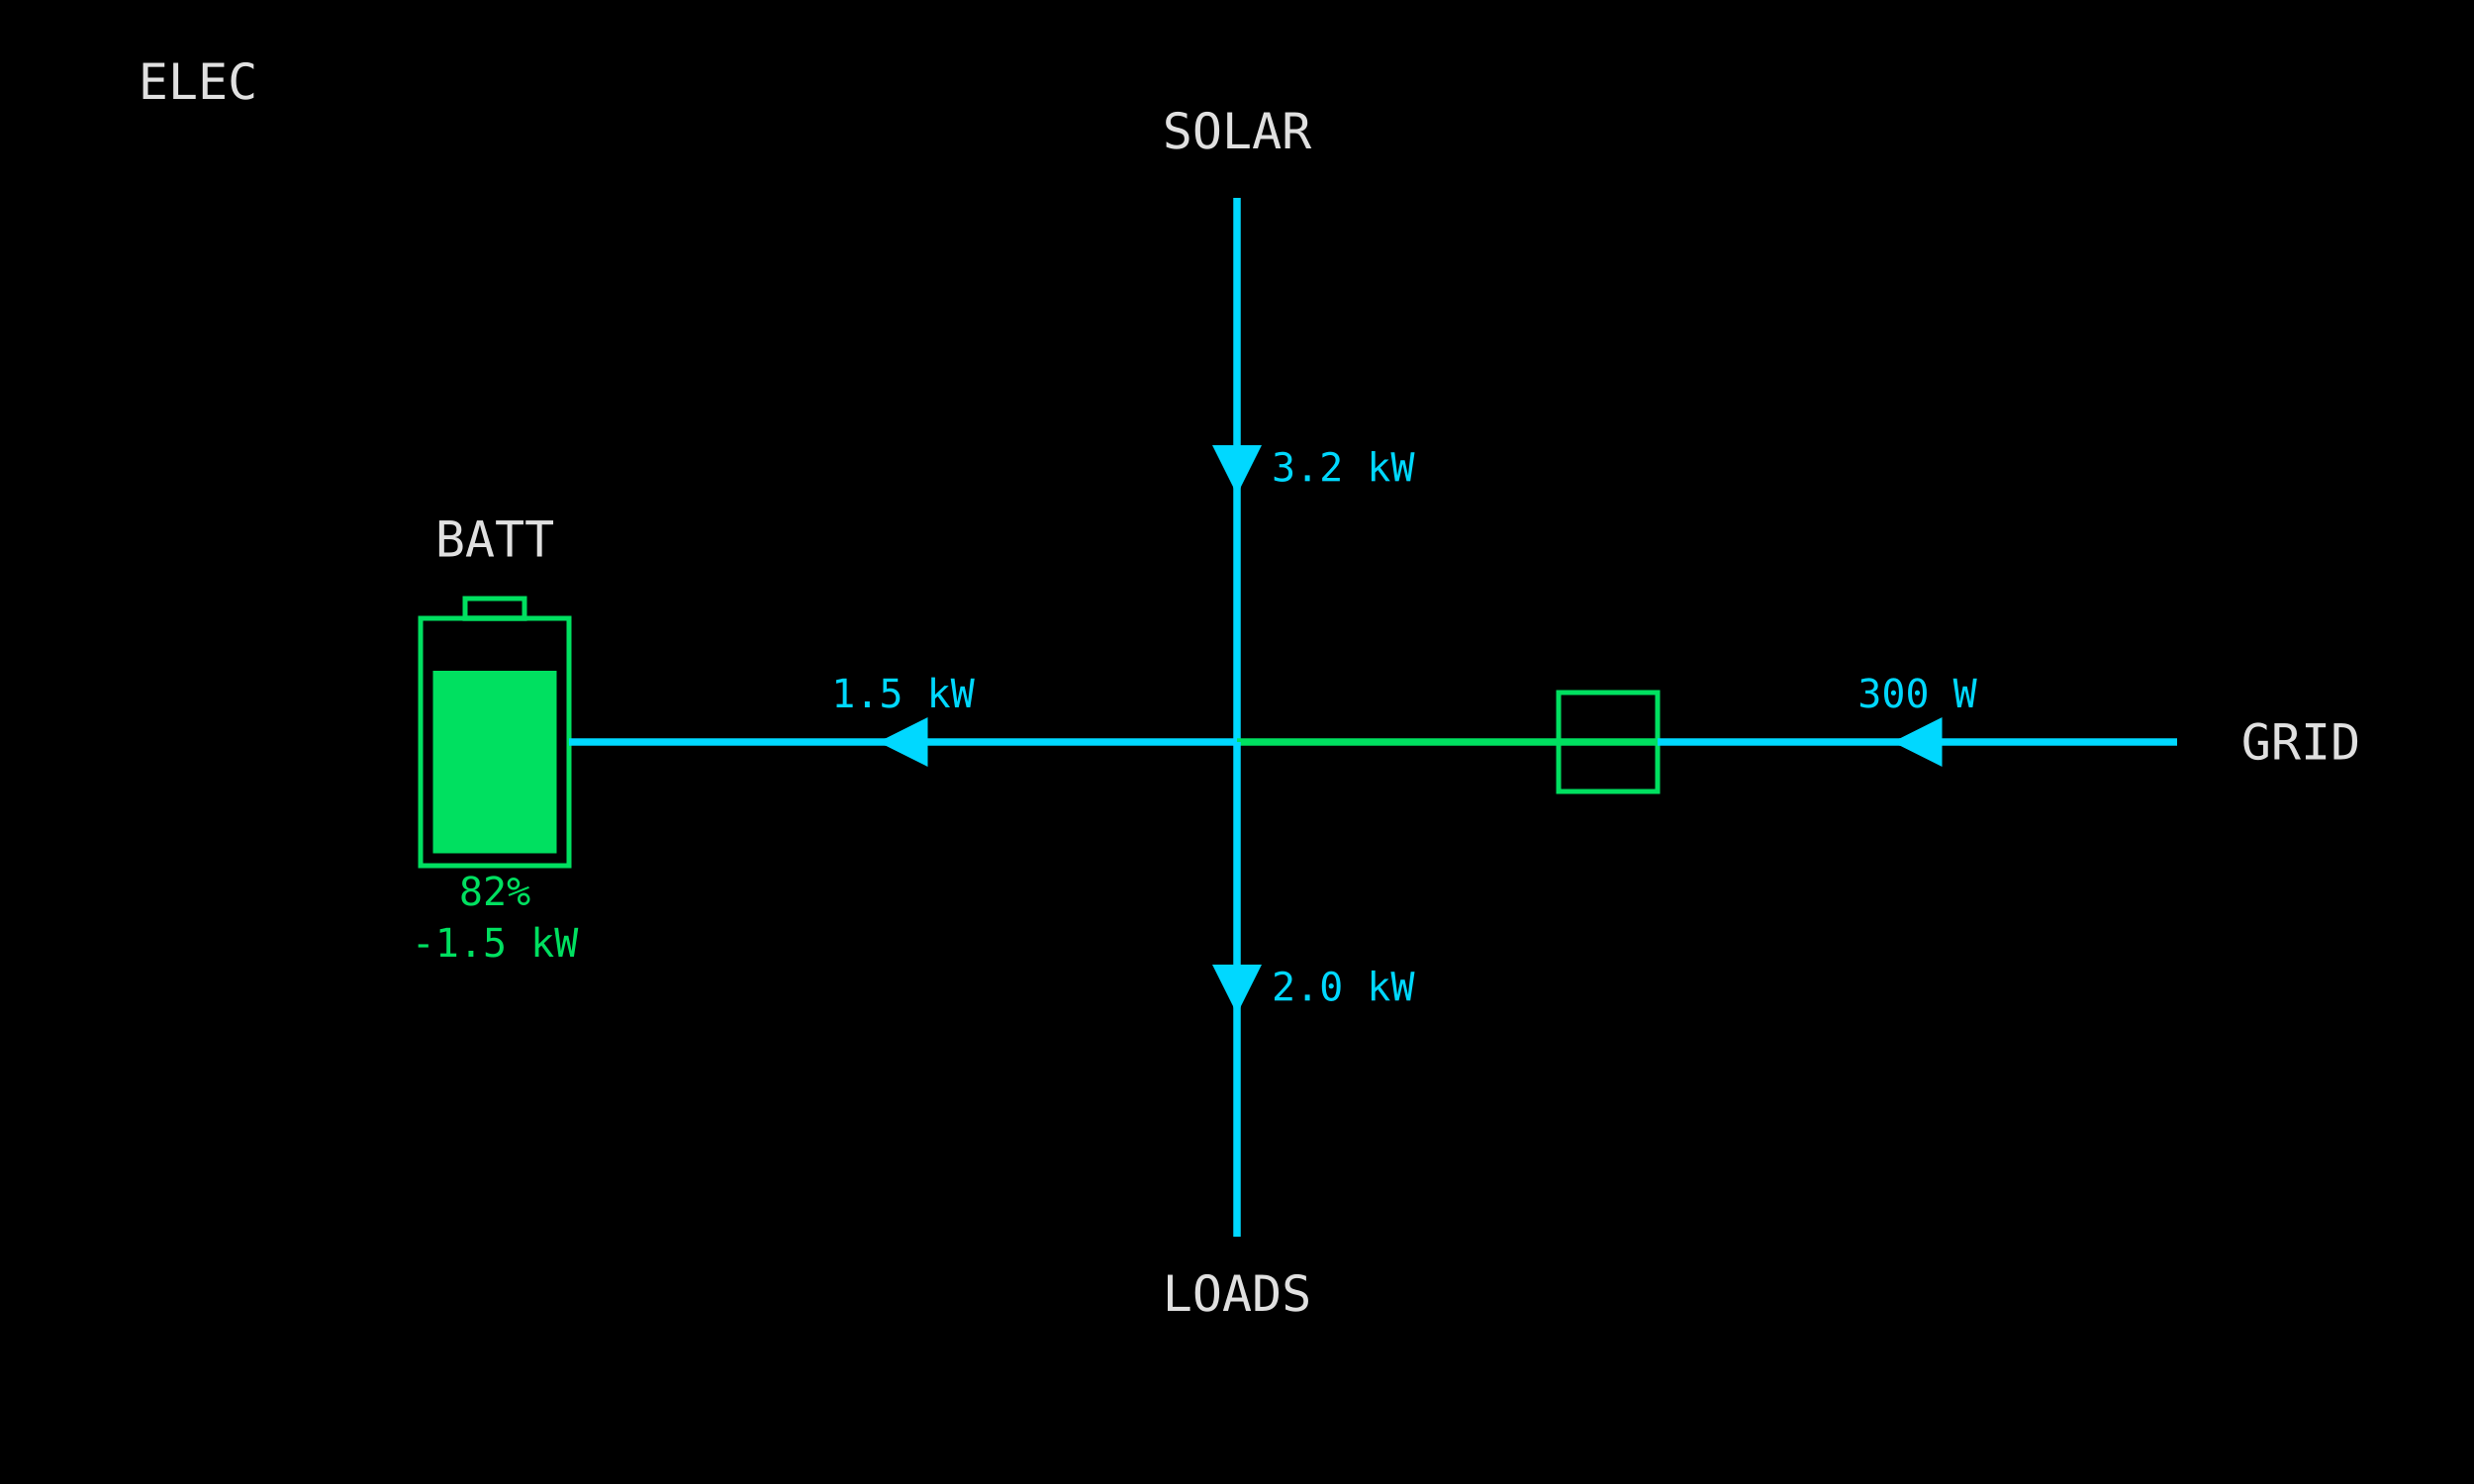
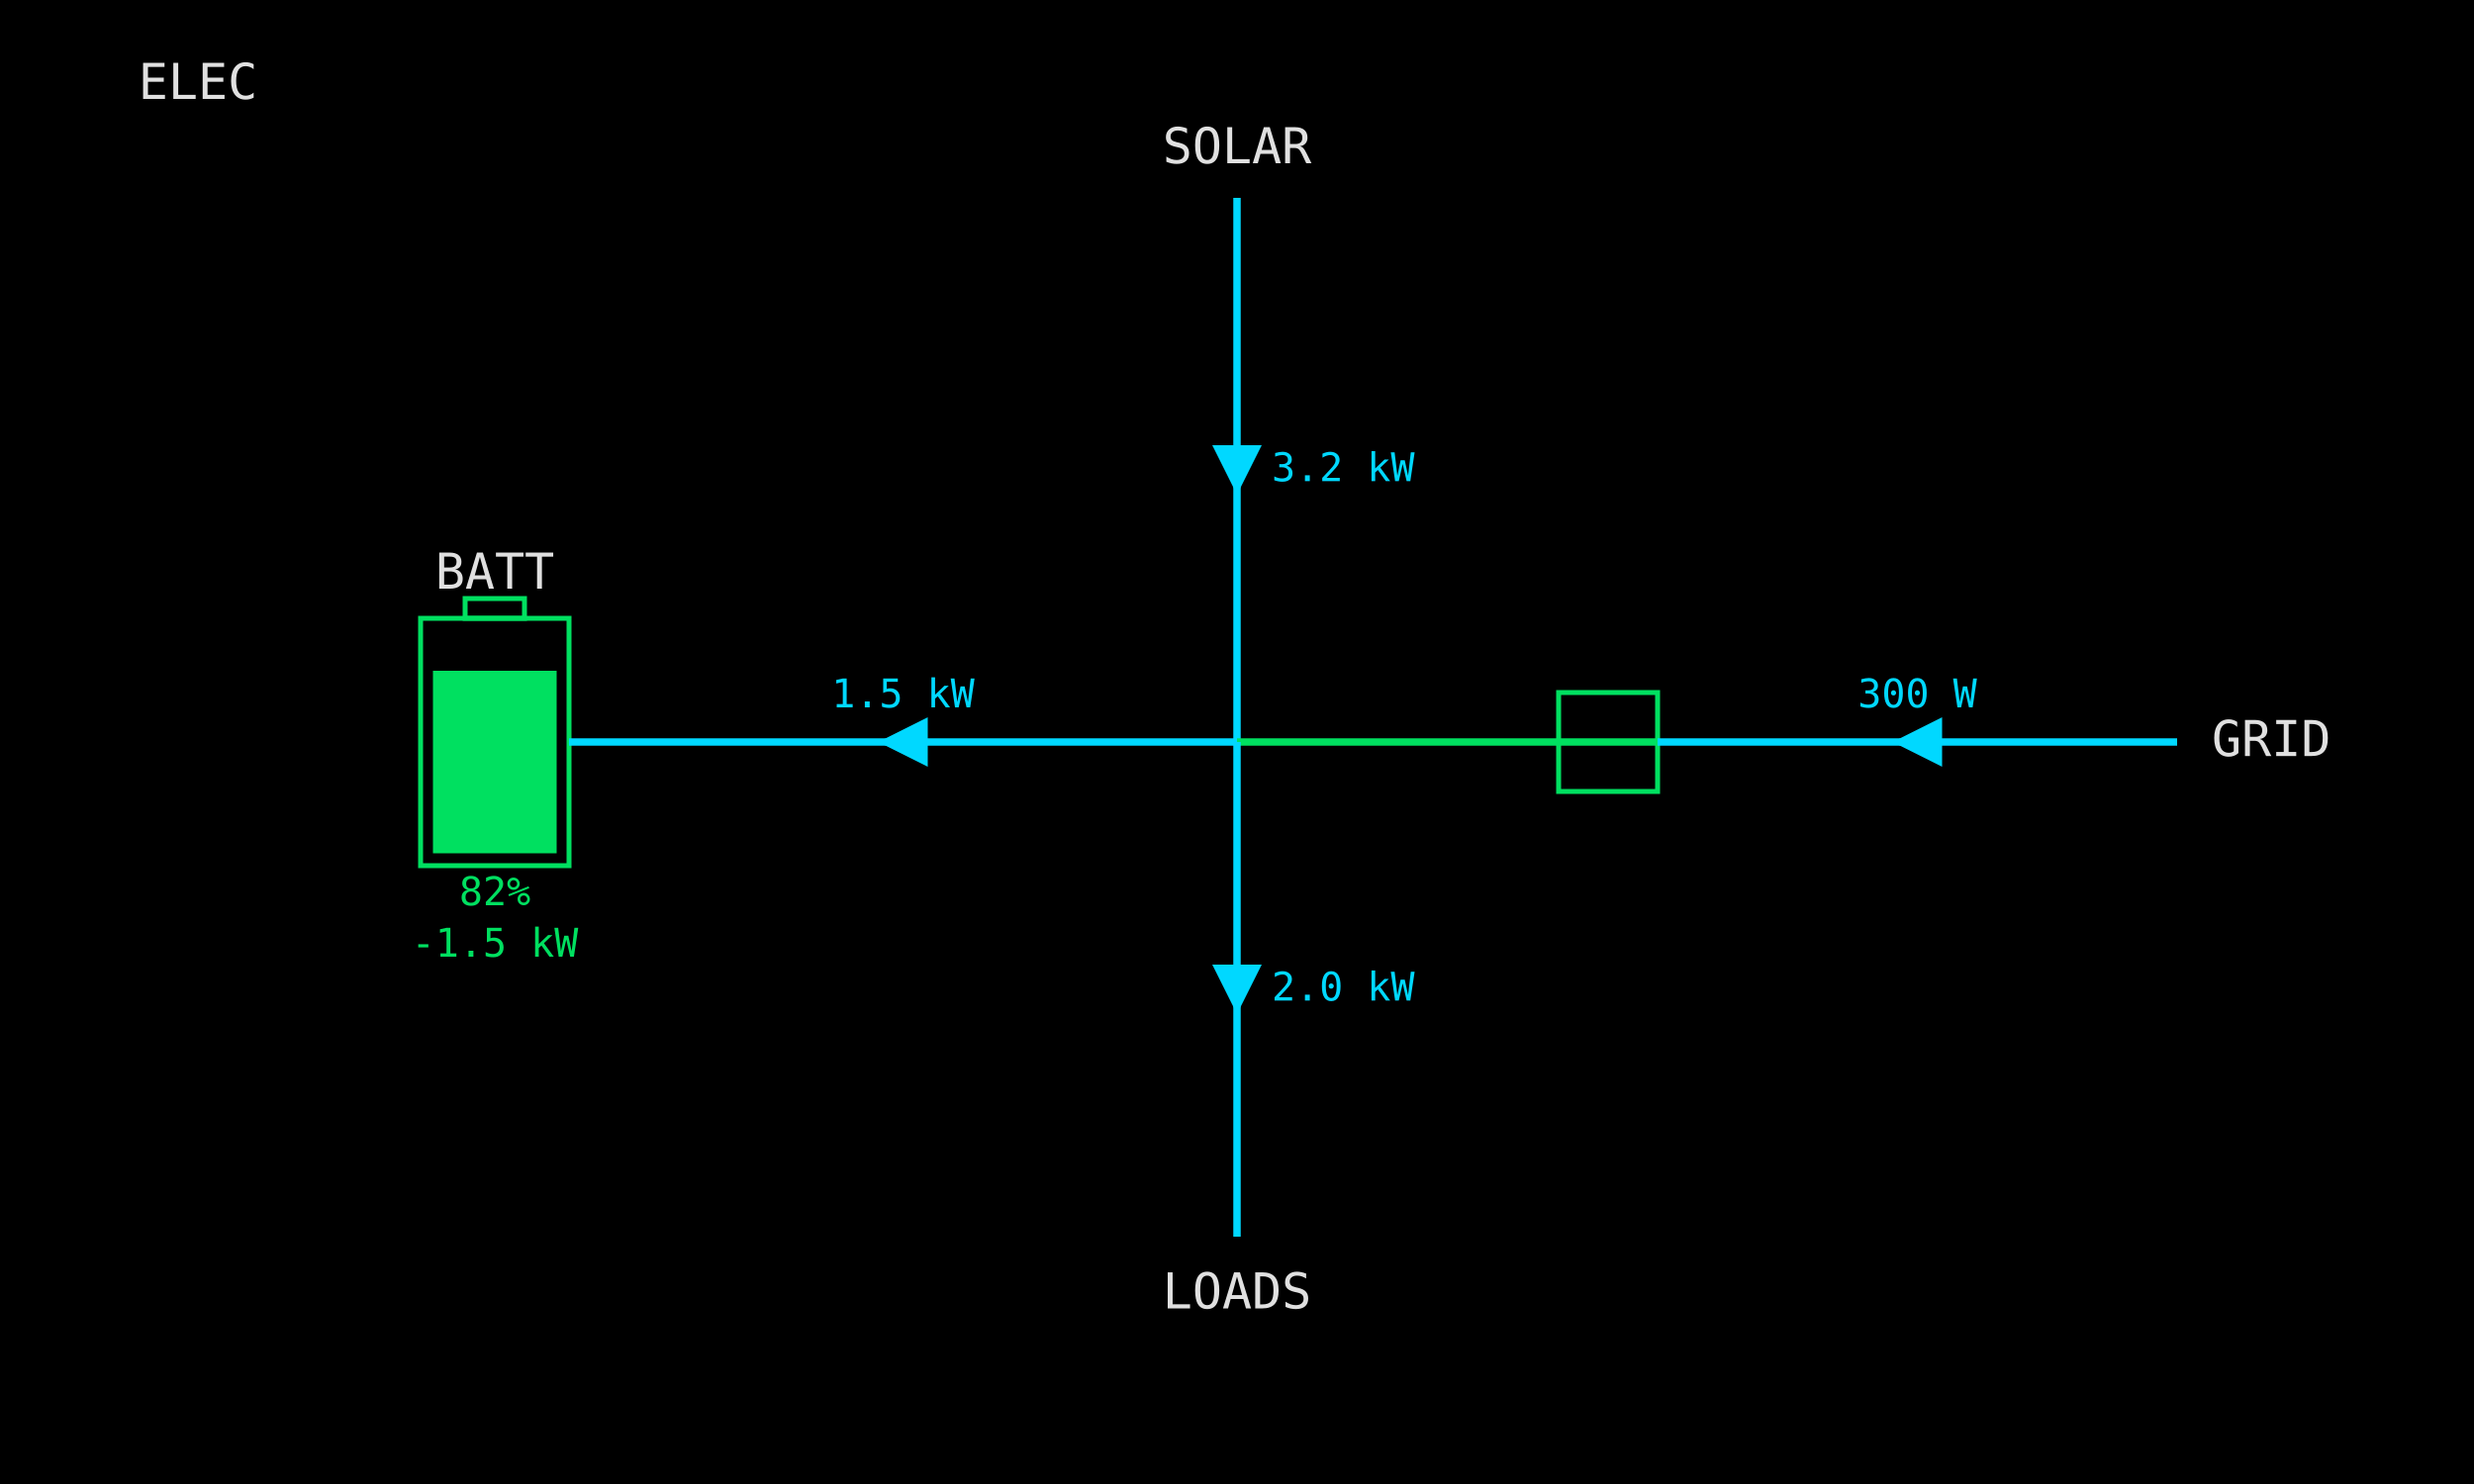
<svg xmlns="http://www.w3.org/2000/svg" viewBox="0 0 1000 600" width="1280" height="768" data-page="electrical" data-theme="dark">
  <rect x="0" y="0" width="1000" height="600" fill="#000000" />
  <g id="title">
    <text x="80" y="40" text-anchor="middle" font-family="DejaVu Sans Mono, monospace" font-size="20" fill="#e0e0e0">ELEC</text>
  </g>
-   <g id="solar_label">
-     <text x="500" y="60" text-anchor="middle" font-family="DejaVu Sans Mono, monospace" font-size="20" fill="#e0e0e0">SOLAR</text>
-   </g>
  <g id="solar">
    <polyline points="500,80 500,300" fill="none" stroke="#00d8ff" stroke-width="3" stroke-linejoin="round" />
    <polygon points="500,200 490,180 510,180" fill="#00d8ff" />
+     <text x="500" y="66" text-anchor="middle" font-family="DejaVu Sans Mono, monospace" font-size="20" fill="#e0e0e0">SOLAR</text>
    <text x="514" y="190" text-anchor="start" dominant-baseline="middle" font-family="DejaVu Sans Mono, monospace" font-size="16" fill="#00d8ff">3.2 kW</text>
-   </g>
-   <g id="battery_label">
-     <text x="200" y="225" text-anchor="middle" font-family="DejaVu Sans Mono, monospace" font-size="20" fill="#e0e0e0">BATT</text>
  </g>
  <g id="battery">
    <rect x="170" y="250" width="60" height="100" fill="none" stroke="#00e060" stroke-width="2" />
    <rect x="188" y="242" width="24" height="8" fill="none" stroke="#00e060" stroke-width="2" />
    <rect x="175" y="271.2" width="50" height="73.8" fill="#00e060" />
+     <text x="200" y="238" text-anchor="middle" font-family="DejaVu Sans Mono, monospace" font-size="20" fill="#e0e0e0">BATT</text>
    <text x="200" y="366" text-anchor="middle" font-family="DejaVu Sans Mono, monospace" font-size="16" fill="#00e060">82%</text>
    <text x="200" y="386.8" text-anchor="middle" font-family="DejaVu Sans Mono, monospace" font-size="16" fill="#00e060">-1.5 kW</text>
  </g>
  <g id="battery_feed">
    <polyline points="230,300 500,300" fill="none" stroke="#00d8ff" stroke-width="3" stroke-linejoin="round" />
    <polygon points="355,300 375,290 375,310" fill="#00d8ff" />
    <text x="365" y="286" text-anchor="middle" font-family="DejaVu Sans Mono, monospace" font-size="16" fill="#00d8ff">1.5 kW</text>
  </g>
  <g id="bus_tie">
    <polyline points="500,300 630,300" fill="none" stroke="#00e060" stroke-width="3" stroke-linejoin="round" />
  </g>
  <g id="main_breaker">
    <g>
      <rect x="630" y="280" width="40" height="40" fill="none" stroke="#00e060" stroke-width="2" />
      <line x1="630" y1="300" x2="670" y2="300" stroke="#00e060" stroke-width="3" stroke-linecap="round" />
    </g>
  </g>
  <g id="grid">
    <polyline points="880,300 670,300" fill="none" stroke="#00d8ff" stroke-width="3" stroke-linejoin="round" />
    <polygon points="765,300 785,290 785,310" fill="#00d8ff" />
+     <text x="894" y="300" text-anchor="start" dominant-baseline="middle" font-family="DejaVu Sans Mono, monospace" font-size="20" fill="#e0e0e0">GRID</text>
    <text x="775" y="286" text-anchor="middle" font-family="DejaVu Sans Mono, monospace" font-size="16" fill="#00d8ff">300 W</text>
-   </g>
-   <g id="grid_label">
-     <text x="930" y="307" text-anchor="middle" font-family="DejaVu Sans Mono, monospace" font-size="20" fill="#e0e0e0">GRID</text>
  </g>
  <g id="loads">
    <polyline points="500,300 500,500" fill="none" stroke="#00d8ff" stroke-width="3" stroke-linejoin="round" />
    <polygon points="500,410 490,390 510,390" fill="#00d8ff" />
+     <text x="500" y="529" text-anchor="middle" font-family="DejaVu Sans Mono, monospace" font-size="20" fill="#e0e0e0">LOADS</text>
    <text x="514" y="400" text-anchor="start" dominant-baseline="middle" font-family="DejaVu Sans Mono, monospace" font-size="16" fill="#00d8ff">2.0 kW</text>
  </g>
-   <g id="loads_label">
-     <text x="500" y="530" text-anchor="middle" font-family="DejaVu Sans Mono, monospace" font-size="20" fill="#e0e0e0">LOADS</text>
-   </g>
</svg>
